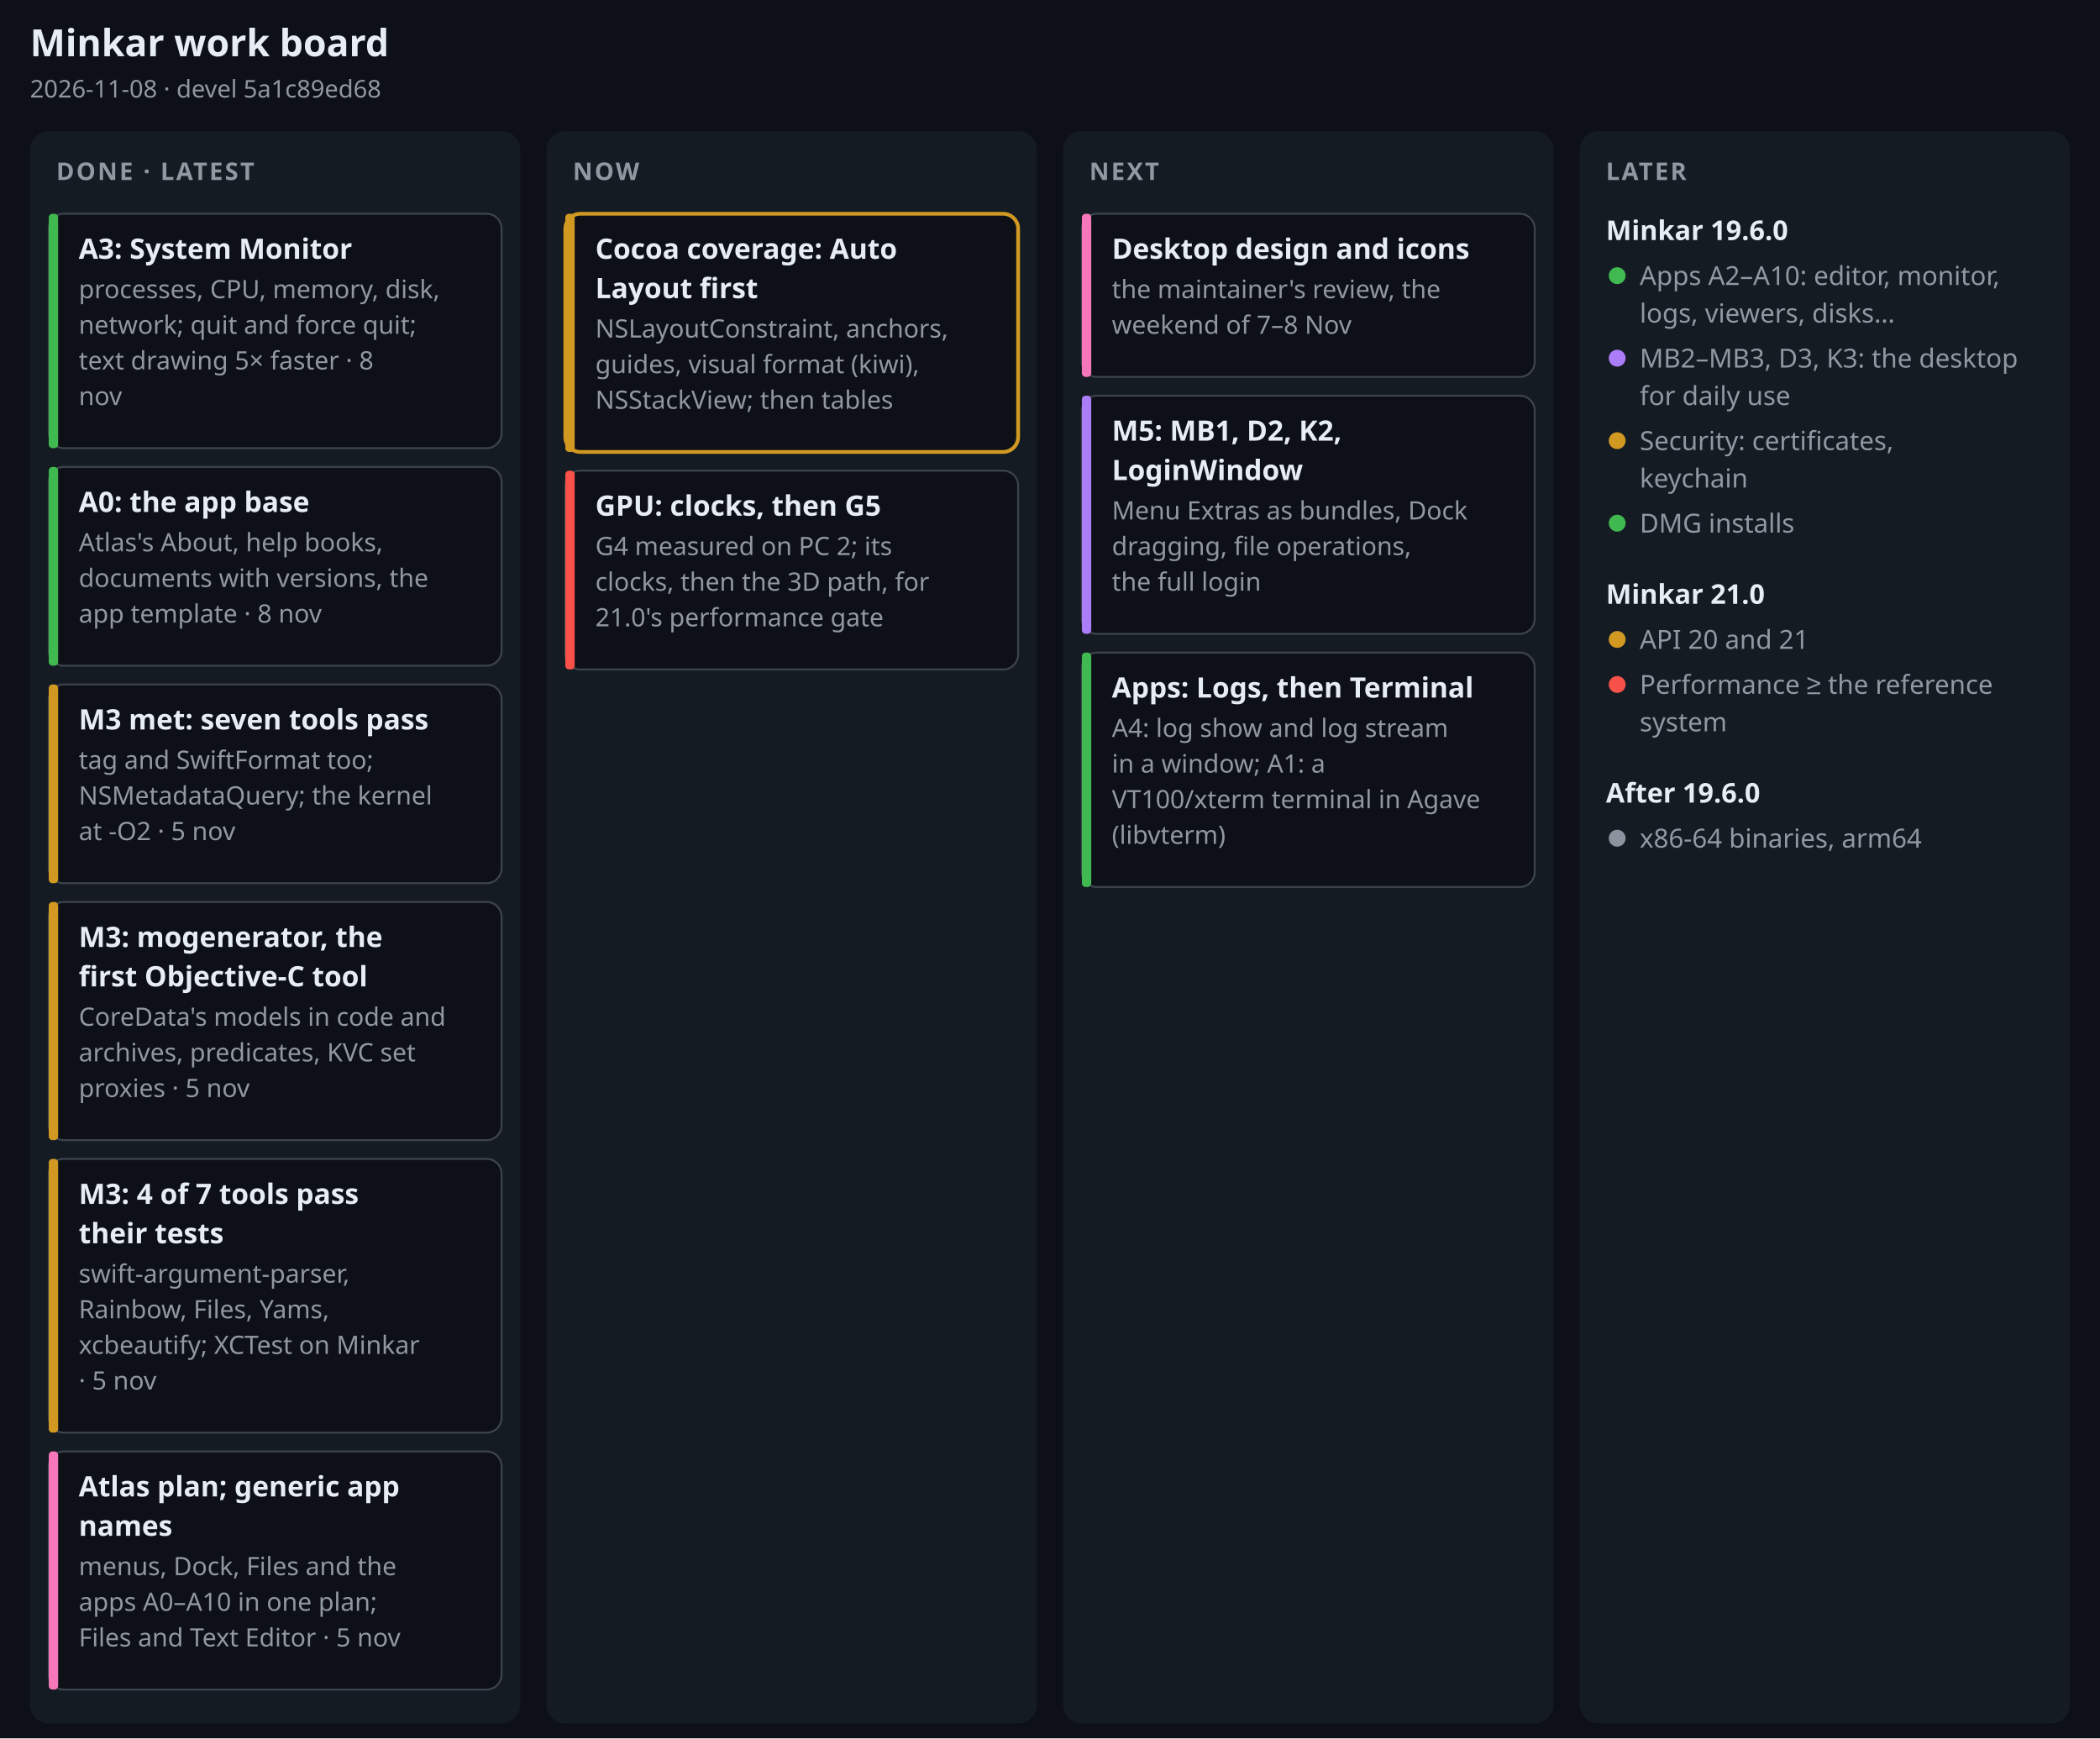
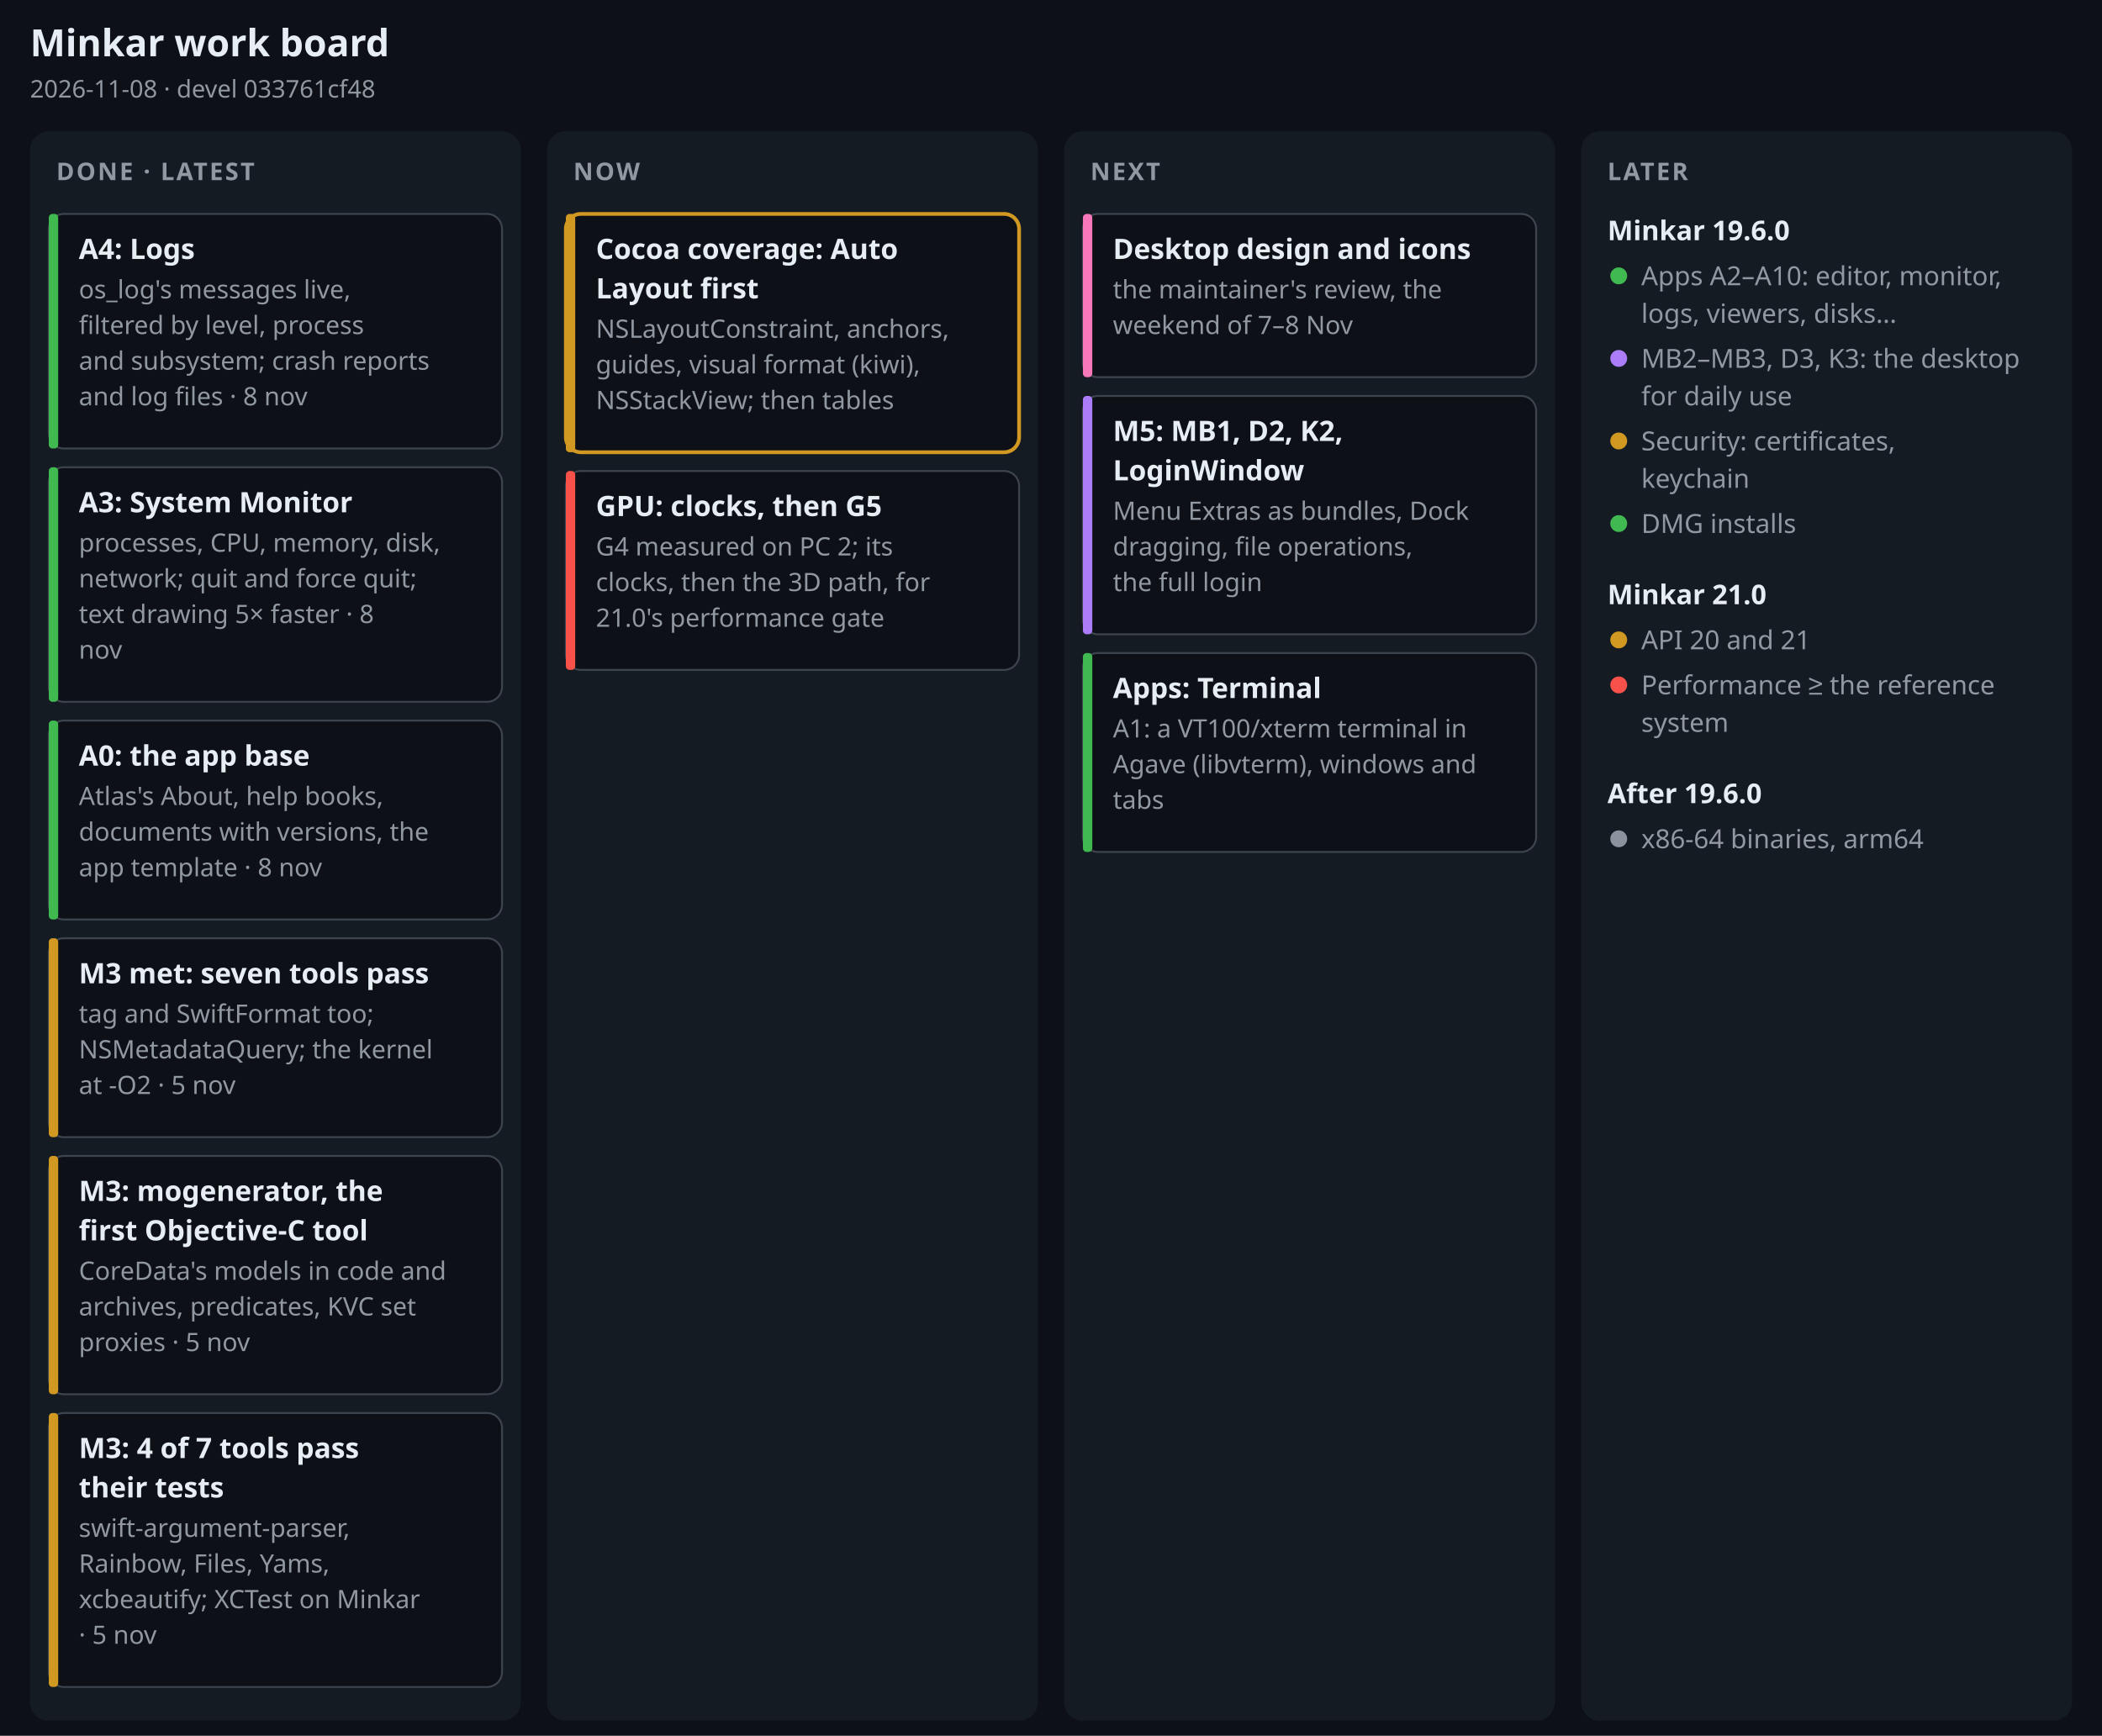
- <svg xmlns="http://www.w3.org/2000/svg" width="1120" height="927" viewBox="0 0 1120 927" font-family="-apple-system, BlinkMacSystemFont, 'Segoe UI', 'Noto Sans', Helvetica, Arial, sans-serif" role="img" aria-label="Minkar work board, 2026-11-08">
-   <rect width="1120" height="927" fill="#0d1117" />
+ <svg xmlns="http://www.w3.org/2000/svg" width="1120" height="925" viewBox="0 0 1120 925" font-family="-apple-system, BlinkMacSystemFont, 'Segoe UI', 'Noto Sans', Helvetica, Arial, sans-serif" role="img" aria-label="Minkar work board, 2026-11-08">
+   <rect width="1120" height="925" fill="#0d1117" />
  <text x="16" y="30" font-size="20" font-weight="700" fill="#e6edf3" text-anchor="start">Minkar work board</text>
-   <text x="16" y="52" font-size="13" font-weight="400" fill="#9198a1" text-anchor="start">2026-11-08 · devel 5a1c89ed68</text>
-   <rect x="16" y="70" width="261.5" height="849" rx="10" fill="#151b23" />
+   <text x="16" y="52" font-size="13" font-weight="400" fill="#9198a1" text-anchor="start">2026-11-08 · devel 033761cf48</text>
+   <rect x="16" y="70" width="261.5" height="847" rx="10" fill="#151b23" />
  <text x="30" y="96" font-size="13" font-weight="700" fill="#9198a1" text-anchor="start" letter-spacing=".08em">DONE · LATEST</text>
  <rect x="26" y="114" width="241.5" height="125" rx="8" fill="#0d1117" stroke="#3d444d" stroke-width="1" />
  <rect x="26" y="114" width="5" height="125" rx="2" fill="#3fb950" />
-   <text x="42" y="138" font-size="15" font-weight="650" fill="#e6edf3" text-anchor="start">A3: System Monitor</text>
-   <text x="42" y="159" font-size="13.5" font-weight="400" fill="#9198a1" text-anchor="start">processes, CPU, memory, disk,</text>
-   <text x="42" y="178" font-size="13.5" font-weight="400" fill="#9198a1" text-anchor="start">network; quit and force quit;</text>
-   <text x="42" y="197" font-size="13.5" font-weight="400" fill="#9198a1" text-anchor="start">text drawing 5× faster · 8</text>
-   <text x="42" y="216" font-size="13.5" font-weight="400" fill="#9198a1" text-anchor="start">nov</text>
-   <rect x="26" y="249" width="241.5" height="106" rx="8" fill="#0d1117" stroke="#3d444d" stroke-width="1" />
-   <rect x="26" y="249" width="5" height="106" rx="2" fill="#3fb950" />
-   <text x="42" y="273" font-size="15" font-weight="650" fill="#e6edf3" text-anchor="start">A0: the app base</text>
-   <text x="42" y="294" font-size="13.5" font-weight="400" fill="#9198a1" text-anchor="start">Atlas's About, help books,</text>
-   <text x="42" y="313" font-size="13.5" font-weight="400" fill="#9198a1" text-anchor="start">documents with versions, the</text>
-   <text x="42" y="332" font-size="13.5" font-weight="400" fill="#9198a1" text-anchor="start">app template · 8 nov</text>
-   <rect x="26" y="365" width="241.5" height="106" rx="8" fill="#0d1117" stroke="#3d444d" stroke-width="1" />
-   <rect x="26" y="365" width="5" height="106" rx="2" fill="#d29922" />
-   <text x="42" y="389" font-size="15" font-weight="650" fill="#e6edf3" text-anchor="start">M3 met: seven tools pass</text>
-   <text x="42" y="410" font-size="13.5" font-weight="400" fill="#9198a1" text-anchor="start">tag and SwiftFormat too;</text>
-   <text x="42" y="429" font-size="13.5" font-weight="400" fill="#9198a1" text-anchor="start">NSMetadataQuery; the kernel</text>
-   <text x="42" y="448" font-size="13.5" font-weight="400" fill="#9198a1" text-anchor="start">at -O2 · 5 nov</text>
-   <rect x="26" y="481" width="241.5" height="127" rx="8" fill="#0d1117" stroke="#3d444d" stroke-width="1" />
-   <rect x="26" y="481" width="5" height="127" rx="2" fill="#d29922" />
-   <text x="42" y="505" font-size="15" font-weight="650" fill="#e6edf3" text-anchor="start">M3: mogenerator, the</text>
-   <text x="42" y="526" font-size="15" font-weight="650" fill="#e6edf3" text-anchor="start">first Objective-C tool</text>
-   <text x="42" y="547" font-size="13.5" font-weight="400" fill="#9198a1" text-anchor="start">CoreData's models in code and</text>
-   <text x="42" y="566" font-size="13.5" font-weight="400" fill="#9198a1" text-anchor="start">archives, predicates, KVC set</text>
-   <text x="42" y="585" font-size="13.5" font-weight="400" fill="#9198a1" text-anchor="start">proxies · 5 nov</text>
-   <rect x="26" y="618" width="241.5" height="146" rx="8" fill="#0d1117" stroke="#3d444d" stroke-width="1" />
-   <rect x="26" y="618" width="5" height="146" rx="2" fill="#d29922" />
-   <text x="42" y="642" font-size="15" font-weight="650" fill="#e6edf3" text-anchor="start">M3: 4 of 7 tools pass</text>
-   <text x="42" y="663" font-size="15" font-weight="650" fill="#e6edf3" text-anchor="start">their tests</text>
-   <text x="42" y="684" font-size="13.5" font-weight="400" fill="#9198a1" text-anchor="start">swift-argument-parser,</text>
-   <text x="42" y="703" font-size="13.5" font-weight="400" fill="#9198a1" text-anchor="start">Rainbow, Files, Yams,</text>
-   <text x="42" y="722" font-size="13.5" font-weight="400" fill="#9198a1" text-anchor="start">xcbeautify; XCTest on Minkar</text>
-   <text x="42" y="741" font-size="13.5" font-weight="400" fill="#9198a1" text-anchor="start">· 5 nov</text>
-   <rect x="26" y="774" width="241.5" height="127" rx="8" fill="#0d1117" stroke="#3d444d" stroke-width="1" />
-   <rect x="26" y="774" width="5" height="127" rx="2" fill="#f778ba" />
-   <text x="42" y="798" font-size="15" font-weight="650" fill="#e6edf3" text-anchor="start">Atlas plan; generic app</text>
-   <text x="42" y="819" font-size="15" font-weight="650" fill="#e6edf3" text-anchor="start">names</text>
-   <text x="42" y="840" font-size="13.5" font-weight="400" fill="#9198a1" text-anchor="start">menus, Dock, Files and the</text>
-   <text x="42" y="859" font-size="13.5" font-weight="400" fill="#9198a1" text-anchor="start">apps A0–A10 in one plan;</text>
-   <text x="42" y="878" font-size="13.5" font-weight="400" fill="#9198a1" text-anchor="start">Files and Text Editor · 5 nov</text>
-   <rect x="291.5" y="70" width="261.5" height="849" rx="10" fill="#151b23" />
+   <text x="42" y="138" font-size="15" font-weight="650" fill="#e6edf3" text-anchor="start">A4: Logs</text>
+   <text x="42" y="159" font-size="13.5" font-weight="400" fill="#9198a1" text-anchor="start">os_log's messages live,</text>
+   <text x="42" y="178" font-size="13.5" font-weight="400" fill="#9198a1" text-anchor="start">filtered by level, process</text>
+   <text x="42" y="197" font-size="13.5" font-weight="400" fill="#9198a1" text-anchor="start">and subsystem; crash reports</text>
+   <text x="42" y="216" font-size="13.5" font-weight="400" fill="#9198a1" text-anchor="start">and log files · 8 nov</text>
+   <rect x="26" y="249" width="241.5" height="125" rx="8" fill="#0d1117" stroke="#3d444d" stroke-width="1" />
+   <rect x="26" y="249" width="5" height="125" rx="2" fill="#3fb950" />
+   <text x="42" y="273" font-size="15" font-weight="650" fill="#e6edf3" text-anchor="start">A3: System Monitor</text>
+   <text x="42" y="294" font-size="13.5" font-weight="400" fill="#9198a1" text-anchor="start">processes, CPU, memory, disk,</text>
+   <text x="42" y="313" font-size="13.5" font-weight="400" fill="#9198a1" text-anchor="start">network; quit and force quit;</text>
+   <text x="42" y="332" font-size="13.5" font-weight="400" fill="#9198a1" text-anchor="start">text drawing 5× faster · 8</text>
+   <text x="42" y="351" font-size="13.5" font-weight="400" fill="#9198a1" text-anchor="start">nov</text>
+   <rect x="26" y="384" width="241.5" height="106" rx="8" fill="#0d1117" stroke="#3d444d" stroke-width="1" />
+   <rect x="26" y="384" width="5" height="106" rx="2" fill="#3fb950" />
+   <text x="42" y="408" font-size="15" font-weight="650" fill="#e6edf3" text-anchor="start">A0: the app base</text>
+   <text x="42" y="429" font-size="13.5" font-weight="400" fill="#9198a1" text-anchor="start">Atlas's About, help books,</text>
+   <text x="42" y="448" font-size="13.5" font-weight="400" fill="#9198a1" text-anchor="start">documents with versions, the</text>
+   <text x="42" y="467" font-size="13.5" font-weight="400" fill="#9198a1" text-anchor="start">app template · 8 nov</text>
+   <rect x="26" y="500" width="241.5" height="106" rx="8" fill="#0d1117" stroke="#3d444d" stroke-width="1" />
+   <rect x="26" y="500" width="5" height="106" rx="2" fill="#d29922" />
+   <text x="42" y="524" font-size="15" font-weight="650" fill="#e6edf3" text-anchor="start">M3 met: seven tools pass</text>
+   <text x="42" y="545" font-size="13.5" font-weight="400" fill="#9198a1" text-anchor="start">tag and SwiftFormat too;</text>
+   <text x="42" y="564" font-size="13.5" font-weight="400" fill="#9198a1" text-anchor="start">NSMetadataQuery; the kernel</text>
+   <text x="42" y="583" font-size="13.5" font-weight="400" fill="#9198a1" text-anchor="start">at -O2 · 5 nov</text>
+   <rect x="26" y="616" width="241.5" height="127" rx="8" fill="#0d1117" stroke="#3d444d" stroke-width="1" />
+   <rect x="26" y="616" width="5" height="127" rx="2" fill="#d29922" />
+   <text x="42" y="640" font-size="15" font-weight="650" fill="#e6edf3" text-anchor="start">M3: mogenerator, the</text>
+   <text x="42" y="661" font-size="15" font-weight="650" fill="#e6edf3" text-anchor="start">first Objective-C tool</text>
+   <text x="42" y="682" font-size="13.5" font-weight="400" fill="#9198a1" text-anchor="start">CoreData's models in code and</text>
+   <text x="42" y="701" font-size="13.5" font-weight="400" fill="#9198a1" text-anchor="start">archives, predicates, KVC set</text>
+   <text x="42" y="720" font-size="13.5" font-weight="400" fill="#9198a1" text-anchor="start">proxies · 5 nov</text>
+   <rect x="26" y="753" width="241.5" height="146" rx="8" fill="#0d1117" stroke="#3d444d" stroke-width="1" />
+   <rect x="26" y="753" width="5" height="146" rx="2" fill="#d29922" />
+   <text x="42" y="777" font-size="15" font-weight="650" fill="#e6edf3" text-anchor="start">M3: 4 of 7 tools pass</text>
+   <text x="42" y="798" font-size="15" font-weight="650" fill="#e6edf3" text-anchor="start">their tests</text>
+   <text x="42" y="819" font-size="13.5" font-weight="400" fill="#9198a1" text-anchor="start">swift-argument-parser,</text>
+   <text x="42" y="838" font-size="13.5" font-weight="400" fill="#9198a1" text-anchor="start">Rainbow, Files, Yams,</text>
+   <text x="42" y="857" font-size="13.5" font-weight="400" fill="#9198a1" text-anchor="start">xcbeautify; XCTest on Minkar</text>
+   <text x="42" y="876" font-size="13.5" font-weight="400" fill="#9198a1" text-anchor="start">· 5 nov</text>
+   <rect x="291.5" y="70" width="261.5" height="847" rx="10" fill="#151b23" />
  <text x="305.5" y="96" font-size="13" font-weight="700" fill="#9198a1" text-anchor="start" letter-spacing=".08em">NOW</text>
  <rect x="301.5" y="114" width="241.5" height="127" rx="8" fill="#0d1117" stroke="#d29922" stroke-width="2" />
  <rect x="301.5" y="114" width="5" height="127" rx="2" fill="#d29922" />
  <text x="317.5" y="138" font-size="15" font-weight="650" fill="#e6edf3" text-anchor="start">Cocoa coverage: Auto</text>
  <text x="317.5" y="159" font-size="15" font-weight="650" fill="#e6edf3" text-anchor="start">Layout first</text>
  <text x="317.5" y="180" font-size="13.5" font-weight="400" fill="#9198a1" text-anchor="start">NSLayoutConstraint, anchors,</text>
  <text x="317.5" y="199" font-size="13.5" font-weight="400" fill="#9198a1" text-anchor="start">guides, visual format (kiwi),</text>
  <text x="317.5" y="218" font-size="13.5" font-weight="400" fill="#9198a1" text-anchor="start">NSStackView; then tables</text>
  <rect x="301.5" y="251" width="241.5" height="106" rx="8" fill="#0d1117" stroke="#3d444d" stroke-width="1" />
  <rect x="301.5" y="251" width="5" height="106" rx="2" fill="#f85149" />
  <text x="317.5" y="275" font-size="15" font-weight="650" fill="#e6edf3" text-anchor="start">GPU: clocks, then G5</text>
  <text x="317.5" y="296" font-size="13.5" font-weight="400" fill="#9198a1" text-anchor="start">G4 measured on PC 2; its</text>
  <text x="317.5" y="315" font-size="13.5" font-weight="400" fill="#9198a1" text-anchor="start">clocks, then the 3D path, for</text>
  <text x="317.5" y="334" font-size="13.5" font-weight="400" fill="#9198a1" text-anchor="start">21.0's performance gate</text>
-   <rect x="567" y="70" width="261.5" height="849" rx="10" fill="#151b23" />
+   <rect x="567" y="70" width="261.5" height="847" rx="10" fill="#151b23" />
  <text x="581" y="96" font-size="13" font-weight="700" fill="#9198a1" text-anchor="start" letter-spacing=".08em">NEXT</text>
  <rect x="577" y="114" width="241.5" height="87" rx="8" fill="#0d1117" stroke="#3d444d" stroke-width="1" />
  <rect x="577" y="114" width="5" height="87" rx="2" fill="#f778ba" />
  <text x="593" y="138" font-size="15" font-weight="650" fill="#e6edf3" text-anchor="start">Desktop design and icons</text>
  <text x="593" y="159" font-size="13.5" font-weight="400" fill="#9198a1" text-anchor="start">the maintainer's review, the</text>
  <text x="593" y="178" font-size="13.5" font-weight="400" fill="#9198a1" text-anchor="start">weekend of 7–8 Nov</text>
  <rect x="577" y="211" width="241.5" height="127" rx="8" fill="#0d1117" stroke="#3d444d" stroke-width="1" />
  <rect x="577" y="211" width="5" height="127" rx="2" fill="#ab7df8" />
  <text x="593" y="235" font-size="15" font-weight="650" fill="#e6edf3" text-anchor="start">M5: MB1, D2, K2,</text>
  <text x="593" y="256" font-size="15" font-weight="650" fill="#e6edf3" text-anchor="start">LoginWindow</text>
  <text x="593" y="277" font-size="13.5" font-weight="400" fill="#9198a1" text-anchor="start">Menu Extras as bundles, Dock</text>
  <text x="593" y="296" font-size="13.5" font-weight="400" fill="#9198a1" text-anchor="start">dragging, file operations,</text>
  <text x="593" y="315" font-size="13.5" font-weight="400" fill="#9198a1" text-anchor="start">the full login</text>
-   <rect x="577" y="348" width="241.5" height="125" rx="8" fill="#0d1117" stroke="#3d444d" stroke-width="1" />
-   <rect x="577" y="348" width="5" height="125" rx="2" fill="#3fb950" />
-   <text x="593" y="372" font-size="15" font-weight="650" fill="#e6edf3" text-anchor="start">Apps: Logs, then Terminal</text>
-   <text x="593" y="393" font-size="13.5" font-weight="400" fill="#9198a1" text-anchor="start">A4: log show and log stream</text>
-   <text x="593" y="412" font-size="13.5" font-weight="400" fill="#9198a1" text-anchor="start">in a window; A1: a</text>
-   <text x="593" y="431" font-size="13.5" font-weight="400" fill="#9198a1" text-anchor="start">VT100/xterm terminal in Agave</text>
-   <text x="593" y="450" font-size="13.5" font-weight="400" fill="#9198a1" text-anchor="start">(libvterm)</text>
-   <rect x="842.5" y="70" width="261.5" height="849" rx="10" fill="#151b23" />
+   <rect x="577" y="348" width="241.5" height="106" rx="8" fill="#0d1117" stroke="#3d444d" stroke-width="1" />
+   <rect x="577" y="348" width="5" height="106" rx="2" fill="#3fb950" />
+   <text x="593" y="372" font-size="15" font-weight="650" fill="#e6edf3" text-anchor="start">Apps: Terminal</text>
+   <text x="593" y="393" font-size="13.5" font-weight="400" fill="#9198a1" text-anchor="start">A1: a VT100/xterm terminal in</text>
+   <text x="593" y="412" font-size="13.5" font-weight="400" fill="#9198a1" text-anchor="start">Agave (libvterm), windows and</text>
+   <text x="593" y="431" font-size="13.5" font-weight="400" fill="#9198a1" text-anchor="start">tabs</text>
+   <rect x="842.5" y="70" width="261.5" height="847" rx="10" fill="#151b23" />
  <text x="856.5" y="96" font-size="13" font-weight="700" fill="#9198a1" text-anchor="start" letter-spacing=".08em">LATER</text>
  <text x="856.5" y="128" font-size="14.5" font-weight="700" fill="#e6edf3" text-anchor="start">Minkar 19.6.0</text>
  <circle cx="862.5" cy="147" r="4.5" fill="#3fb950" />
  <text x="874.5" y="152" font-size="14" font-weight="400" fill="#9198a1" text-anchor="start">Apps A2–A10: editor, monitor,</text>
  <text x="874.5" y="172" font-size="14" font-weight="400" fill="#9198a1" text-anchor="start">logs, viewers, disks…</text>
  <circle cx="862.5" cy="191" r="4.5" fill="#ab7df8" />
  <text x="874.5" y="196" font-size="14" font-weight="400" fill="#9198a1" text-anchor="start">MB2–MB3, D3, K3: the desktop</text>
  <text x="874.5" y="216" font-size="14" font-weight="400" fill="#9198a1" text-anchor="start">for daily use</text>
  <circle cx="862.5" cy="235" r="4.5" fill="#d29922" />
  <text x="874.5" y="240" font-size="14" font-weight="400" fill="#9198a1" text-anchor="start">Security: certificates,</text>
  <text x="874.5" y="260" font-size="14" font-weight="400" fill="#9198a1" text-anchor="start">keychain</text>
  <circle cx="862.5" cy="279" r="4.5" fill="#3fb950" />
  <text x="874.5" y="284" font-size="14" font-weight="400" fill="#9198a1" text-anchor="start">DMG installs</text>
  <text x="856.5" y="322" font-size="14.5" font-weight="700" fill="#e6edf3" text-anchor="start">Minkar 21.0</text>
  <circle cx="862.5" cy="341" r="4.5" fill="#d29922" />
  <text x="874.5" y="346" font-size="14" font-weight="400" fill="#9198a1" text-anchor="start">API 20 and 21</text>
  <circle cx="862.5" cy="365" r="4.5" fill="#f85149" />
  <text x="874.5" y="370" font-size="14" font-weight="400" fill="#9198a1" text-anchor="start">Performance ≥ the reference</text>
  <text x="874.5" y="390" font-size="14" font-weight="400" fill="#9198a1" text-anchor="start">system</text>
  <text x="856.5" y="428" font-size="14.5" font-weight="700" fill="#e6edf3" text-anchor="start">After 19.6.0</text>
  <circle cx="862.5" cy="447" r="4.5" fill="#8b949e" />
  <text x="874.5" y="452" font-size="14" font-weight="400" fill="#9198a1" text-anchor="start">x86-64 binaries, arm64</text>
</svg>
